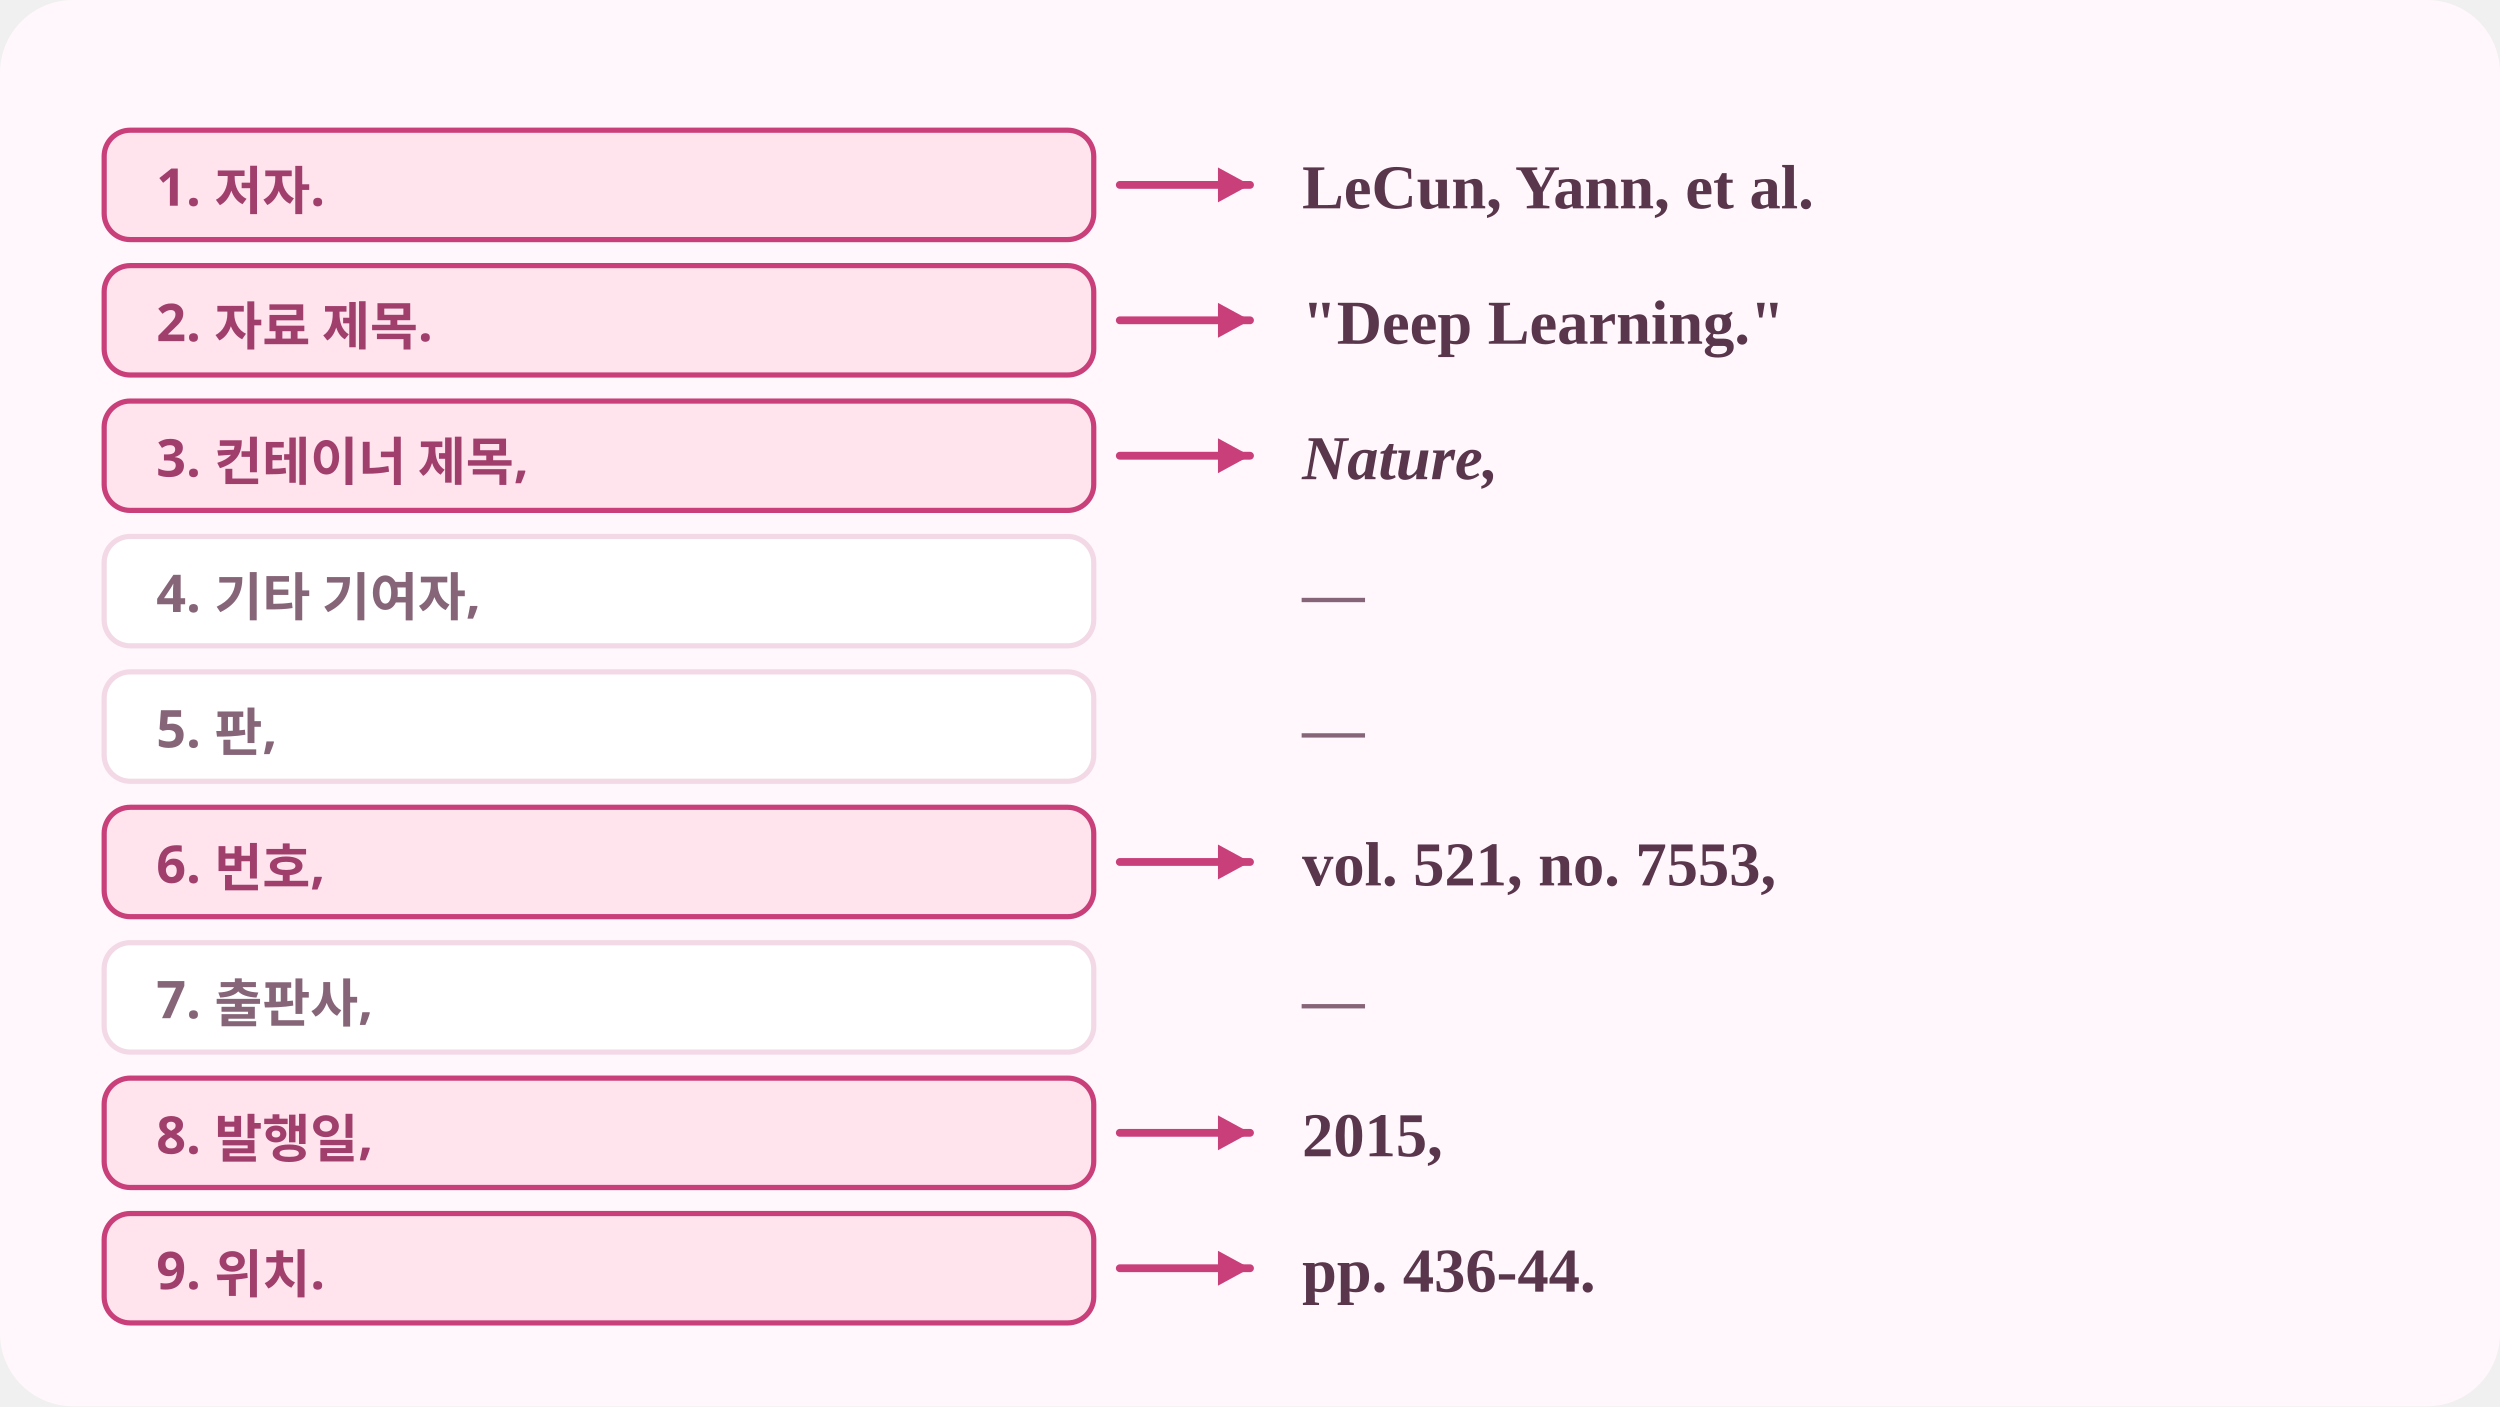
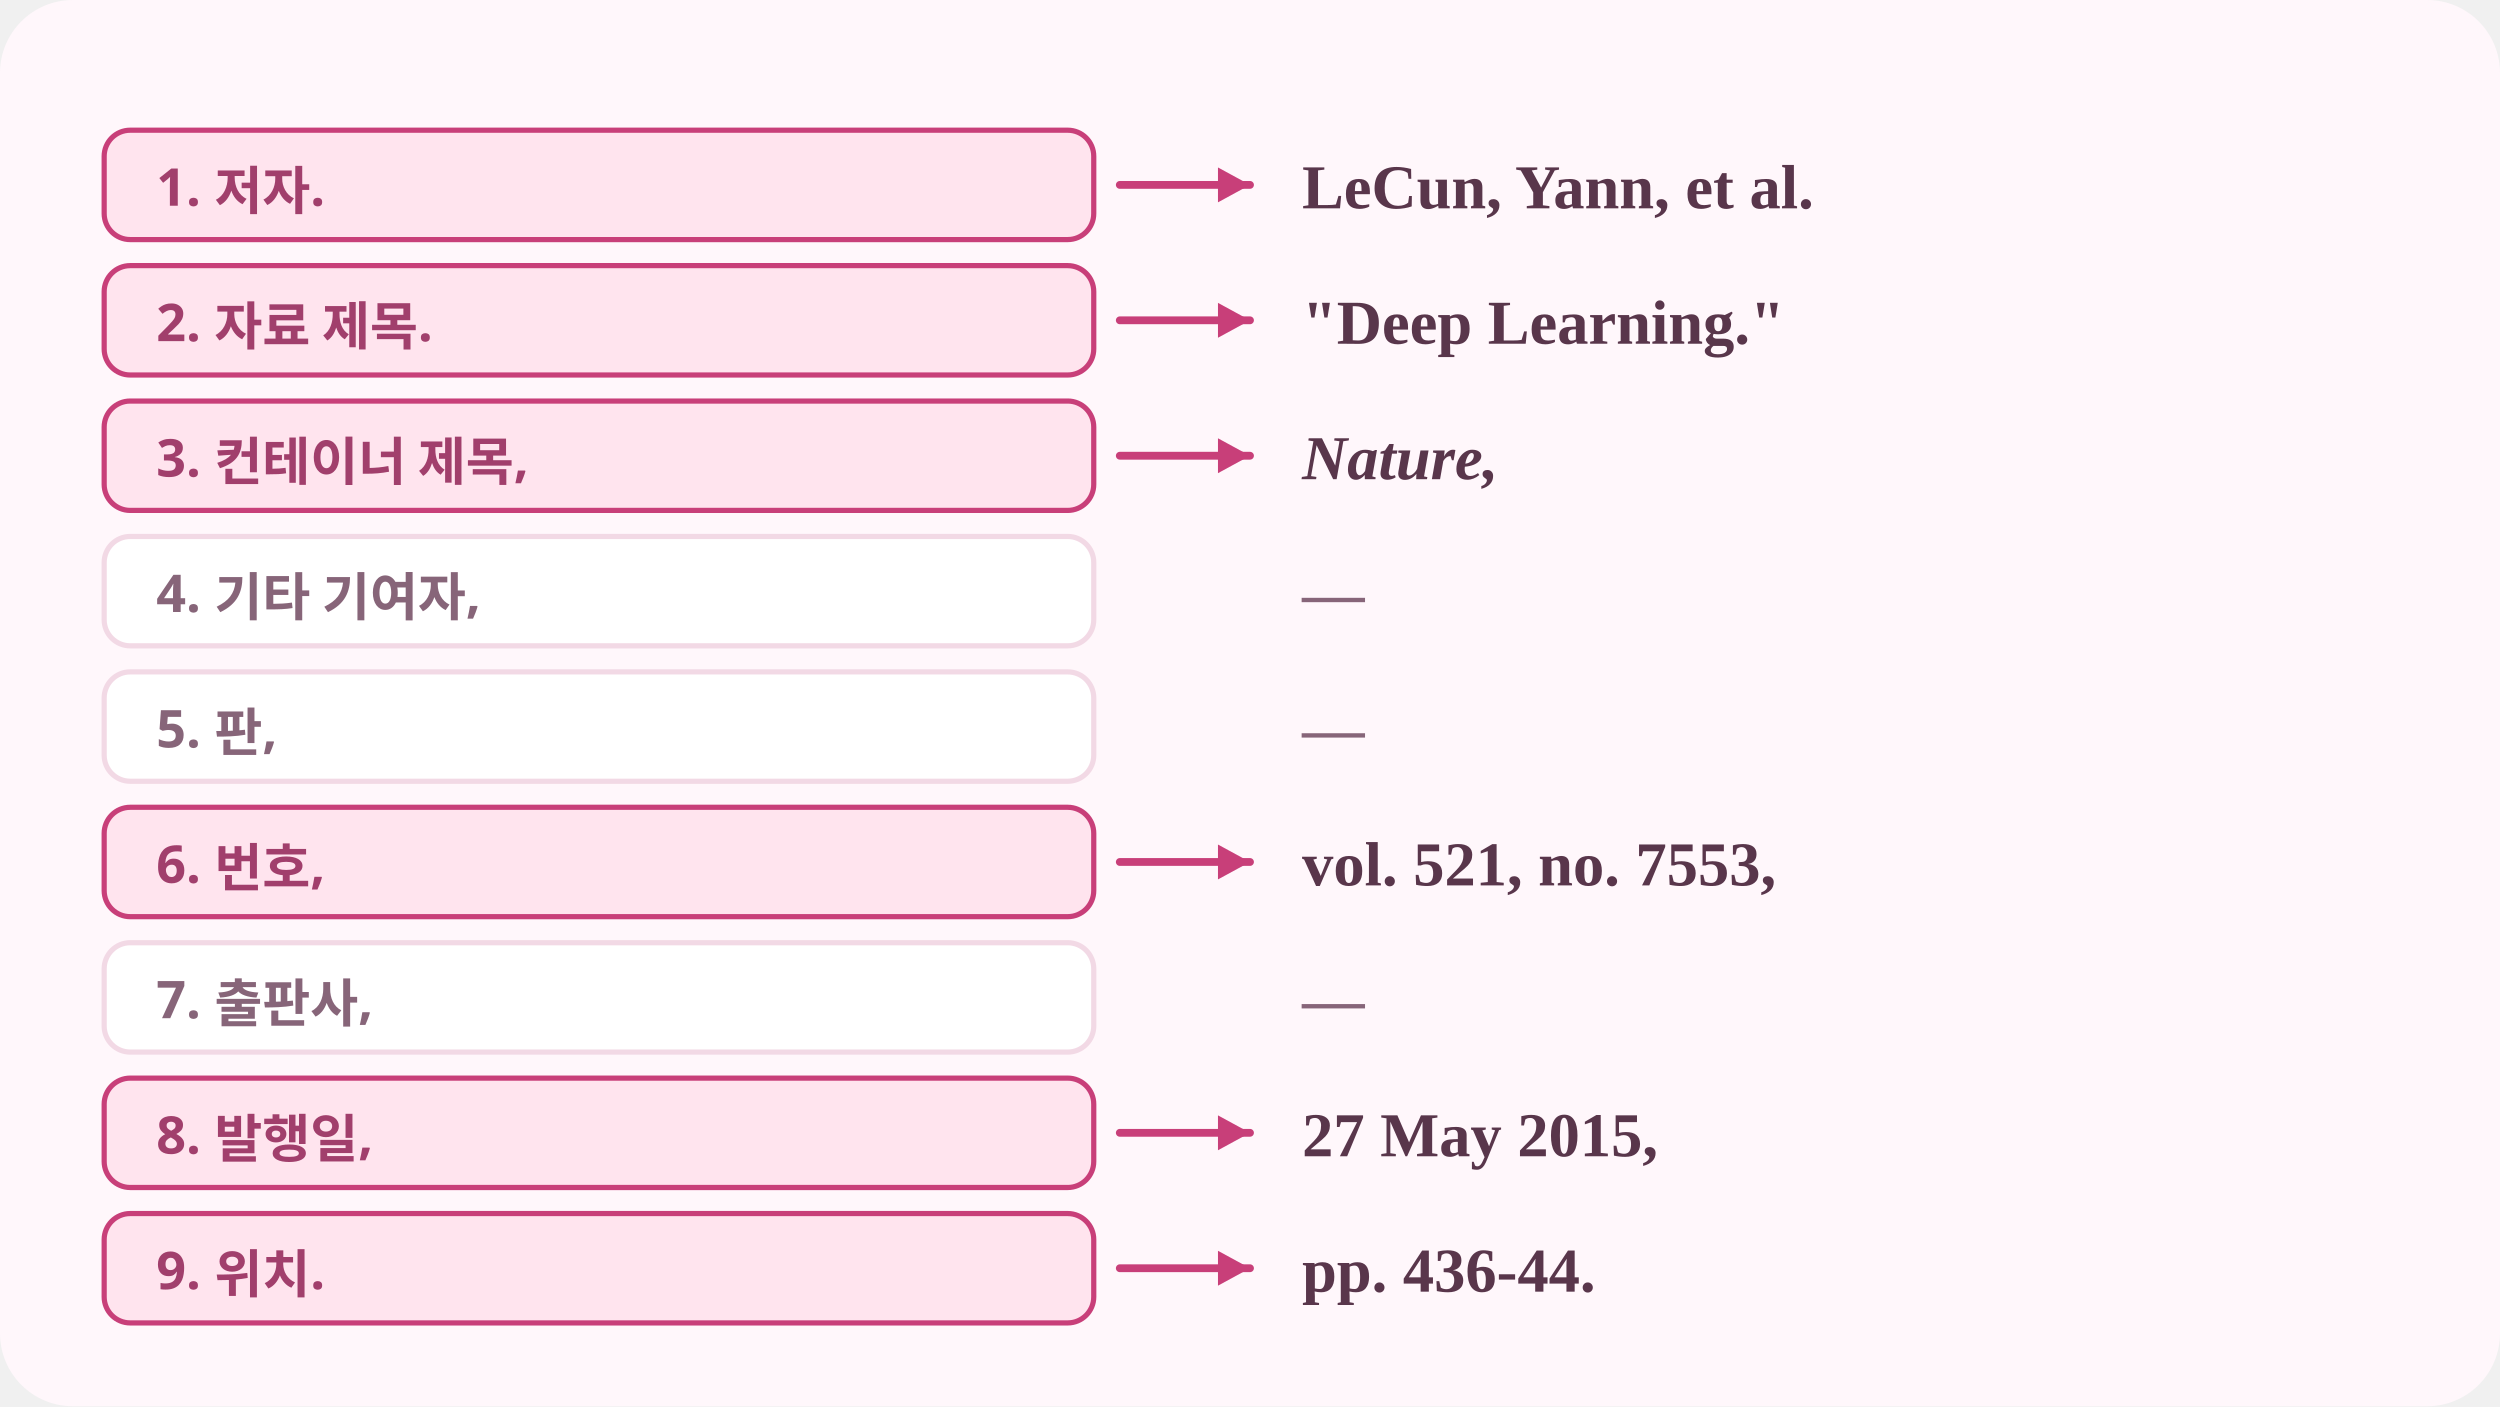
<svg xmlns="http://www.w3.org/2000/svg" viewBox="0 0 960 540" role="img" aria-label="MLA 9 핵심 요소의 순서와 학술지 논문 작성 예.">
  <rect width="960" height="540" rx="28" fill="#fff7fb" />
  <rect x="40" y="50" width="380" height="42" rx="10" fill="#ffe4ee" stroke="#c83f79" stroke-width="2" />
  <text x="60" y="79" fill="#a13f6c" font-size="20" font-weight="800" text-anchor="start" font-family="system-ui,'PingFang SC','Noto Sans SC','Hiragino Sans',sans-serif">1. 저자.</text>
  <line x1="430" y1="71" x2="480" y2="71" stroke="#c83f79" stroke-width="3" stroke-linecap="round" />
  <path d="M480 71 L467.7 77.7 L467.7 64.3 Z" fill="#c83f79" />
  <text x="500" y="80" fill="#59364b" font-size="24" font-weight="600" font-family="Georgia,'Times New Roman',serif">LeCun, Yann, et al.</text>
  <rect x="40" y="102" width="380" height="42" rx="10" fill="#ffe4ee" stroke="#c83f79" stroke-width="2" />
  <text x="60" y="131" fill="#a13f6c" font-size="20" font-weight="800" text-anchor="start" font-family="system-ui,'PingFang SC','Noto Sans SC','Hiragino Sans',sans-serif">2. 자료 제목.</text>
  <line x1="430" y1="123" x2="480" y2="123" stroke="#c83f79" stroke-width="3" stroke-linecap="round" />
  <path d="M480 123 L467.7 129.7 L467.7 116.3 Z" fill="#c83f79" />
  <text x="500" y="132" fill="#59364b" font-size="24" font-weight="600" font-family="Georgia,'Times New Roman',serif">"Deep Learning."</text>
  <rect x="40" y="154" width="380" height="42" rx="10" fill="#ffe4ee" stroke="#c83f79" stroke-width="2" />
  <text x="60" y="183" fill="#a13f6c" font-size="20" font-weight="800" text-anchor="start" font-family="system-ui,'PingFang SC','Noto Sans SC','Hiragino Sans',sans-serif">3. 컨테이너 제목,</text>
  <line x1="430" y1="175" x2="480" y2="175" stroke="#c83f79" stroke-width="3" stroke-linecap="round" />
  <path d="M480 175 L467.7 181.7 L467.7 168.3 Z" fill="#c83f79" />
  <text x="500" y="184" fill="#59364b" font-size="24" font-weight="600" font-family="Georgia,'Times New Roman',serif" font-style="italic">Nature,</text>
  <rect x="40" y="206" width="380" height="42" rx="10" fill="#ffffff" stroke="#f2d9e5" stroke-width="2" />
  <text x="60" y="235" fill="#876579" font-size="20" font-weight="800" text-anchor="start" font-family="system-ui,'PingFang SC','Noto Sans SC','Hiragino Sans',sans-serif">4. 기타 기여자,</text>
  <text x="500" y="236" fill="#876579" font-size="24" font-weight="600" font-family="Georgia,'Times New Roman',serif">—</text>
  <rect x="40" y="258" width="380" height="42" rx="10" fill="#ffffff" stroke="#f2d9e5" stroke-width="2" />
  <text x="60" y="287" fill="#876579" font-size="20" font-weight="800" text-anchor="start" font-family="system-ui,'PingFang SC','Noto Sans SC','Hiragino Sans',sans-serif">5. 판,</text>
  <text x="500" y="288" fill="#876579" font-size="24" font-weight="600" font-family="Georgia,'Times New Roman',serif">—</text>
  <rect x="40" y="310" width="380" height="42" rx="10" fill="#ffe4ee" stroke="#c83f79" stroke-width="2" />
  <text x="60" y="339" fill="#a13f6c" font-size="20" font-weight="800" text-anchor="start" font-family="system-ui,'PingFang SC','Noto Sans SC','Hiragino Sans',sans-serif">6. 번호,</text>
  <line x1="430" y1="331" x2="480" y2="331" stroke="#c83f79" stroke-width="3" stroke-linecap="round" />
  <path d="M480 331 L467.7 337.7 L467.7 324.3 Z" fill="#c83f79" />
  <text x="500" y="340" fill="#59364b" font-size="24" font-weight="600" font-family="Georgia,'Times New Roman',serif">vol. 521, no. 7553,</text>
  <rect x="40" y="362" width="380" height="42" rx="10" fill="#ffffff" stroke="#f2d9e5" stroke-width="2" />
  <text x="60" y="391" fill="#876579" font-size="20" font-weight="800" text-anchor="start" font-family="system-ui,'PingFang SC','Noto Sans SC','Hiragino Sans',sans-serif">7. 출판사,</text>
  <text x="500" y="392" fill="#876579" font-size="24" font-weight="600" font-family="Georgia,'Times New Roman',serif">—</text>
  <rect x="40" y="414" width="380" height="42" rx="10" fill="#ffe4ee" stroke="#c83f79" stroke-width="2" />
  <text x="60" y="443" fill="#a13f6c" font-size="20" font-weight="800" text-anchor="start" font-family="system-ui,'PingFang SC','Noto Sans SC','Hiragino Sans',sans-serif">8. 발행일,</text>
  <line x1="430" y1="435" x2="480" y2="435" stroke="#c83f79" stroke-width="3" stroke-linecap="round" />
  <path d="M480 435 L467.7 441.7 L467.7 428.3 Z" fill="#c83f79" />
-   <text x="500" y="444" fill="#59364b" font-size="24" font-weight="600" font-family="Georgia,'Times New Roman',serif">2015,</text>
+   <text x="500" y="444" fill="#59364b" font-size="24" font-weight="600" font-family="Georgia,'Times New Roman',serif">27 May 2015,</text>
  <rect x="40" y="466" width="380" height="42" rx="10" fill="#ffe4ee" stroke="#c83f79" stroke-width="2" />
  <text x="60" y="495" fill="#a13f6c" font-size="20" font-weight="800" text-anchor="start" font-family="system-ui,'PingFang SC','Noto Sans SC','Hiragino Sans',sans-serif">9. 위치.</text>
  <line x1="430" y1="487" x2="480" y2="487" stroke="#c83f79" stroke-width="3" stroke-linecap="round" />
  <path d="M480 487 L467.7 493.7 L467.7 480.3 Z" fill="#c83f79" />
  <text x="500" y="496" fill="#59364b" font-size="24" font-weight="600" font-family="Georgia,'Times New Roman',serif">pp. 436-44.</text>
</svg>
